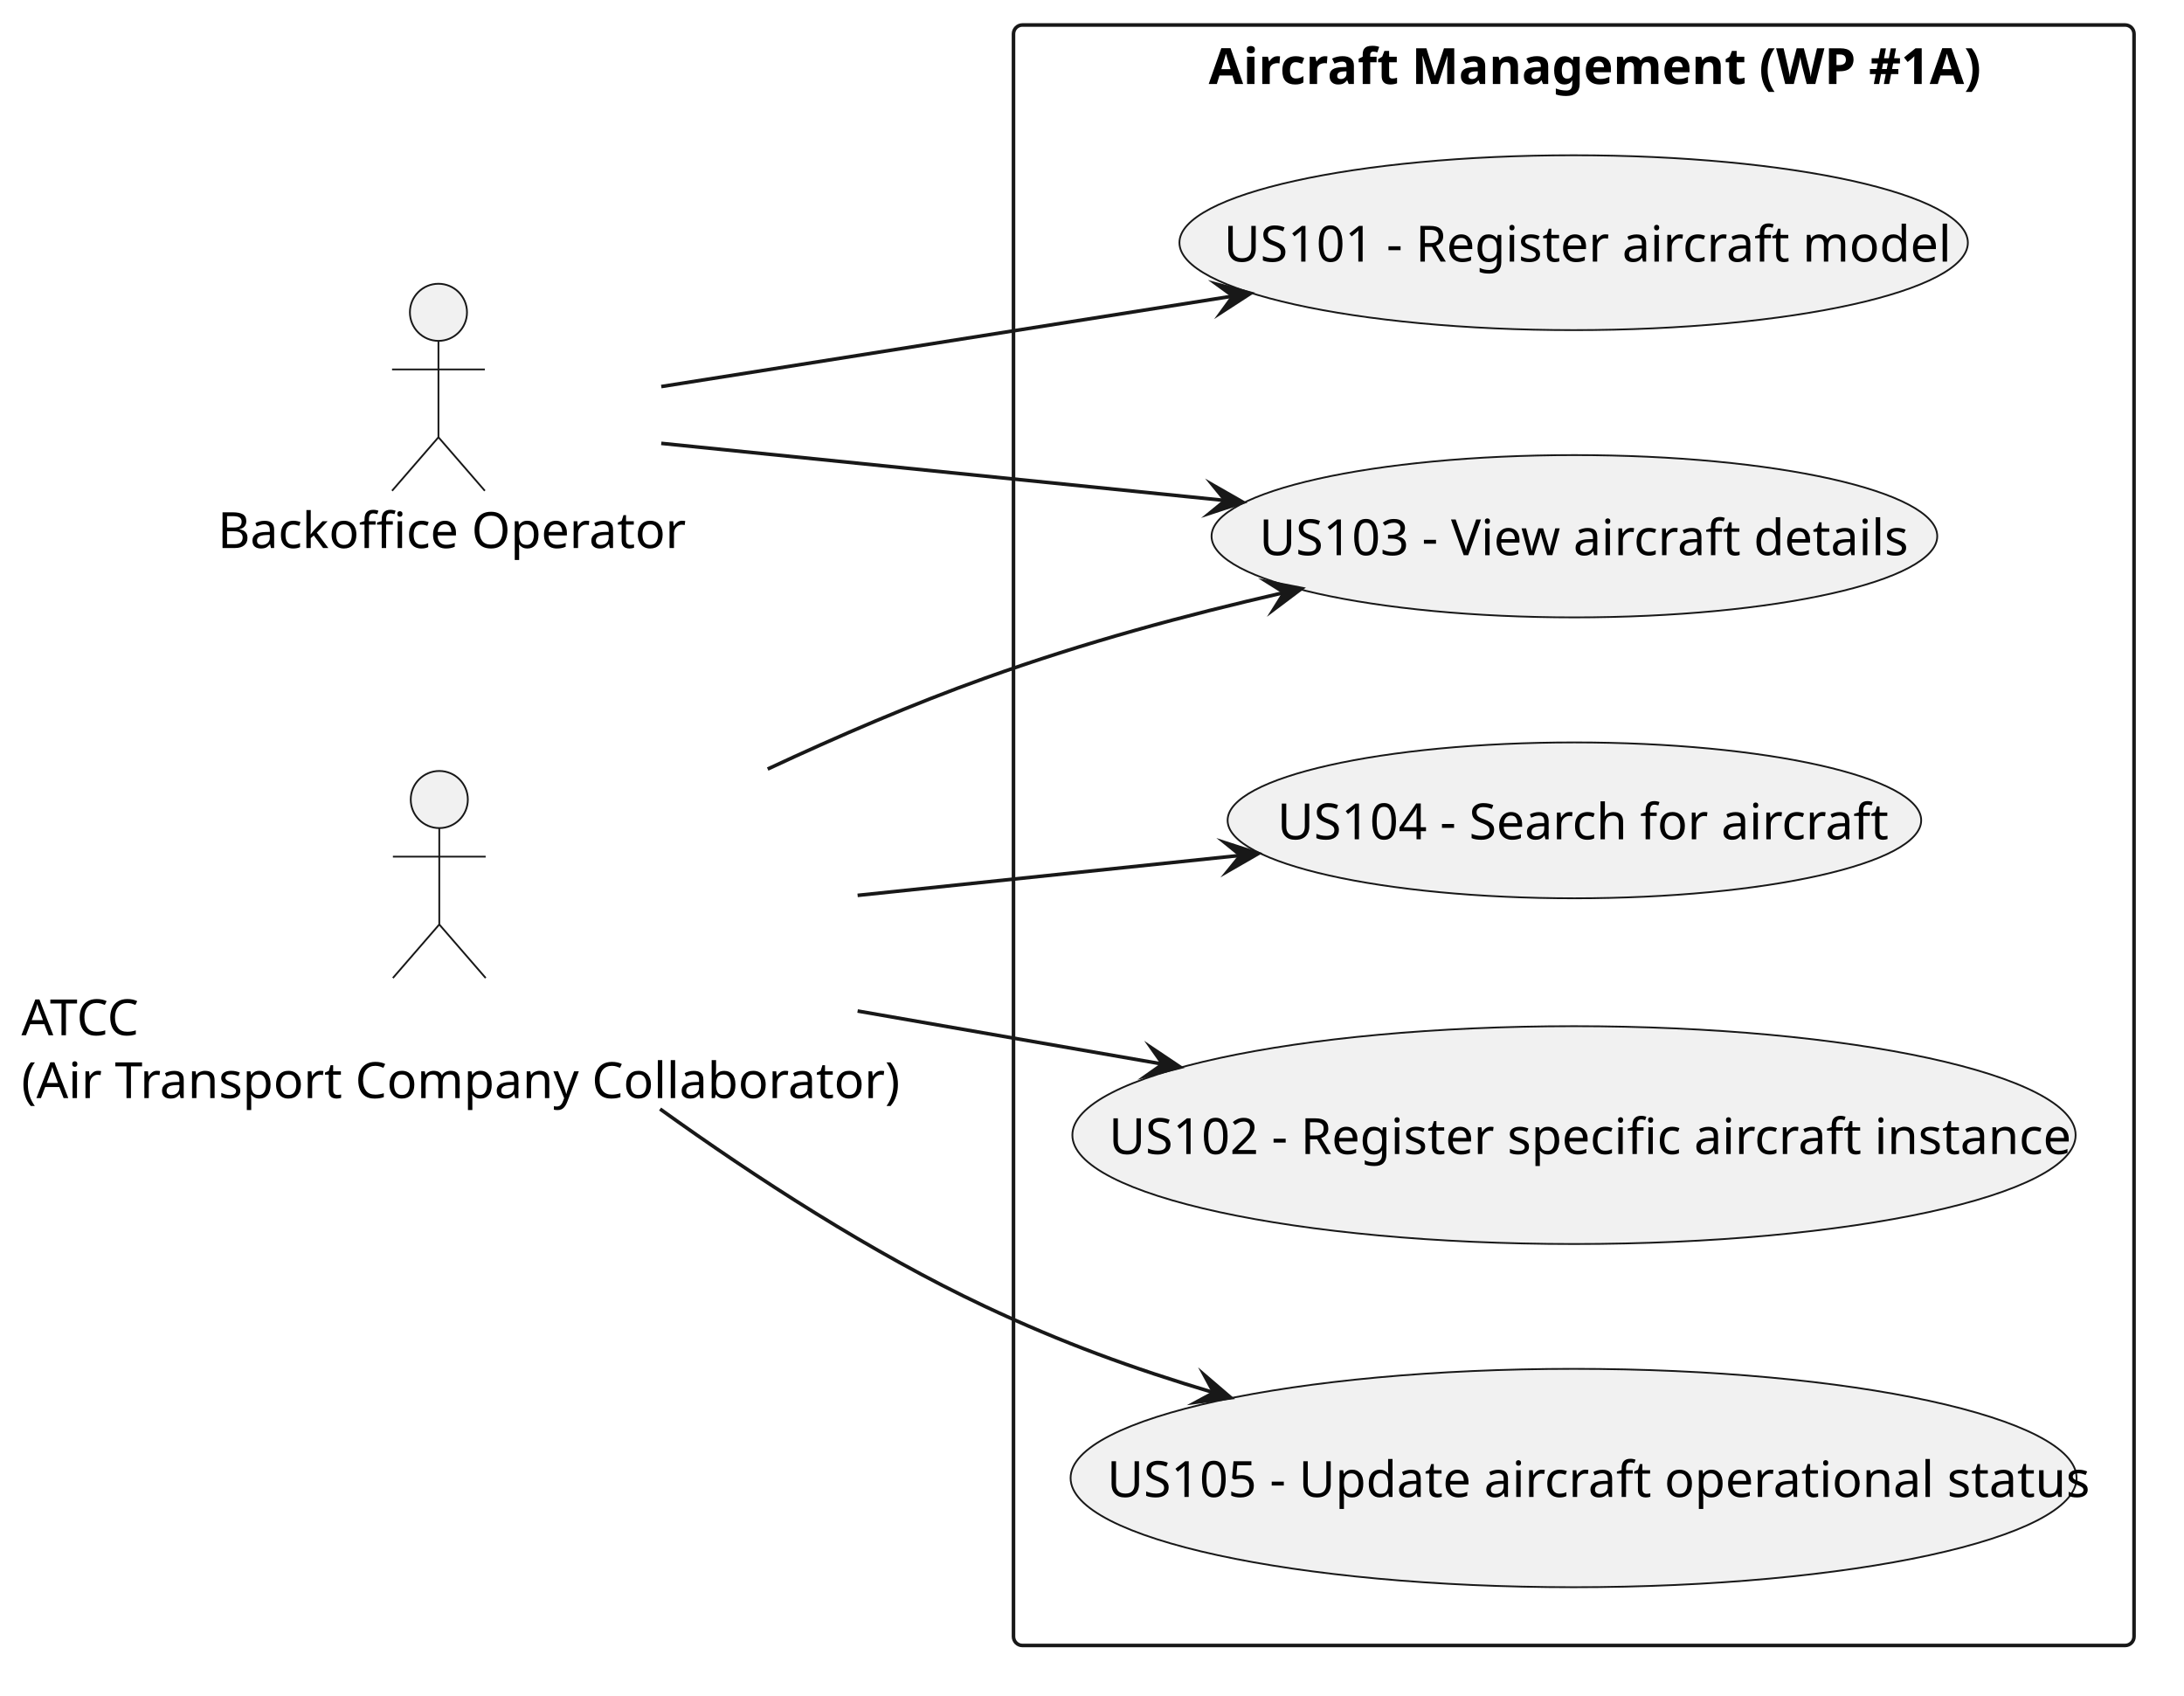
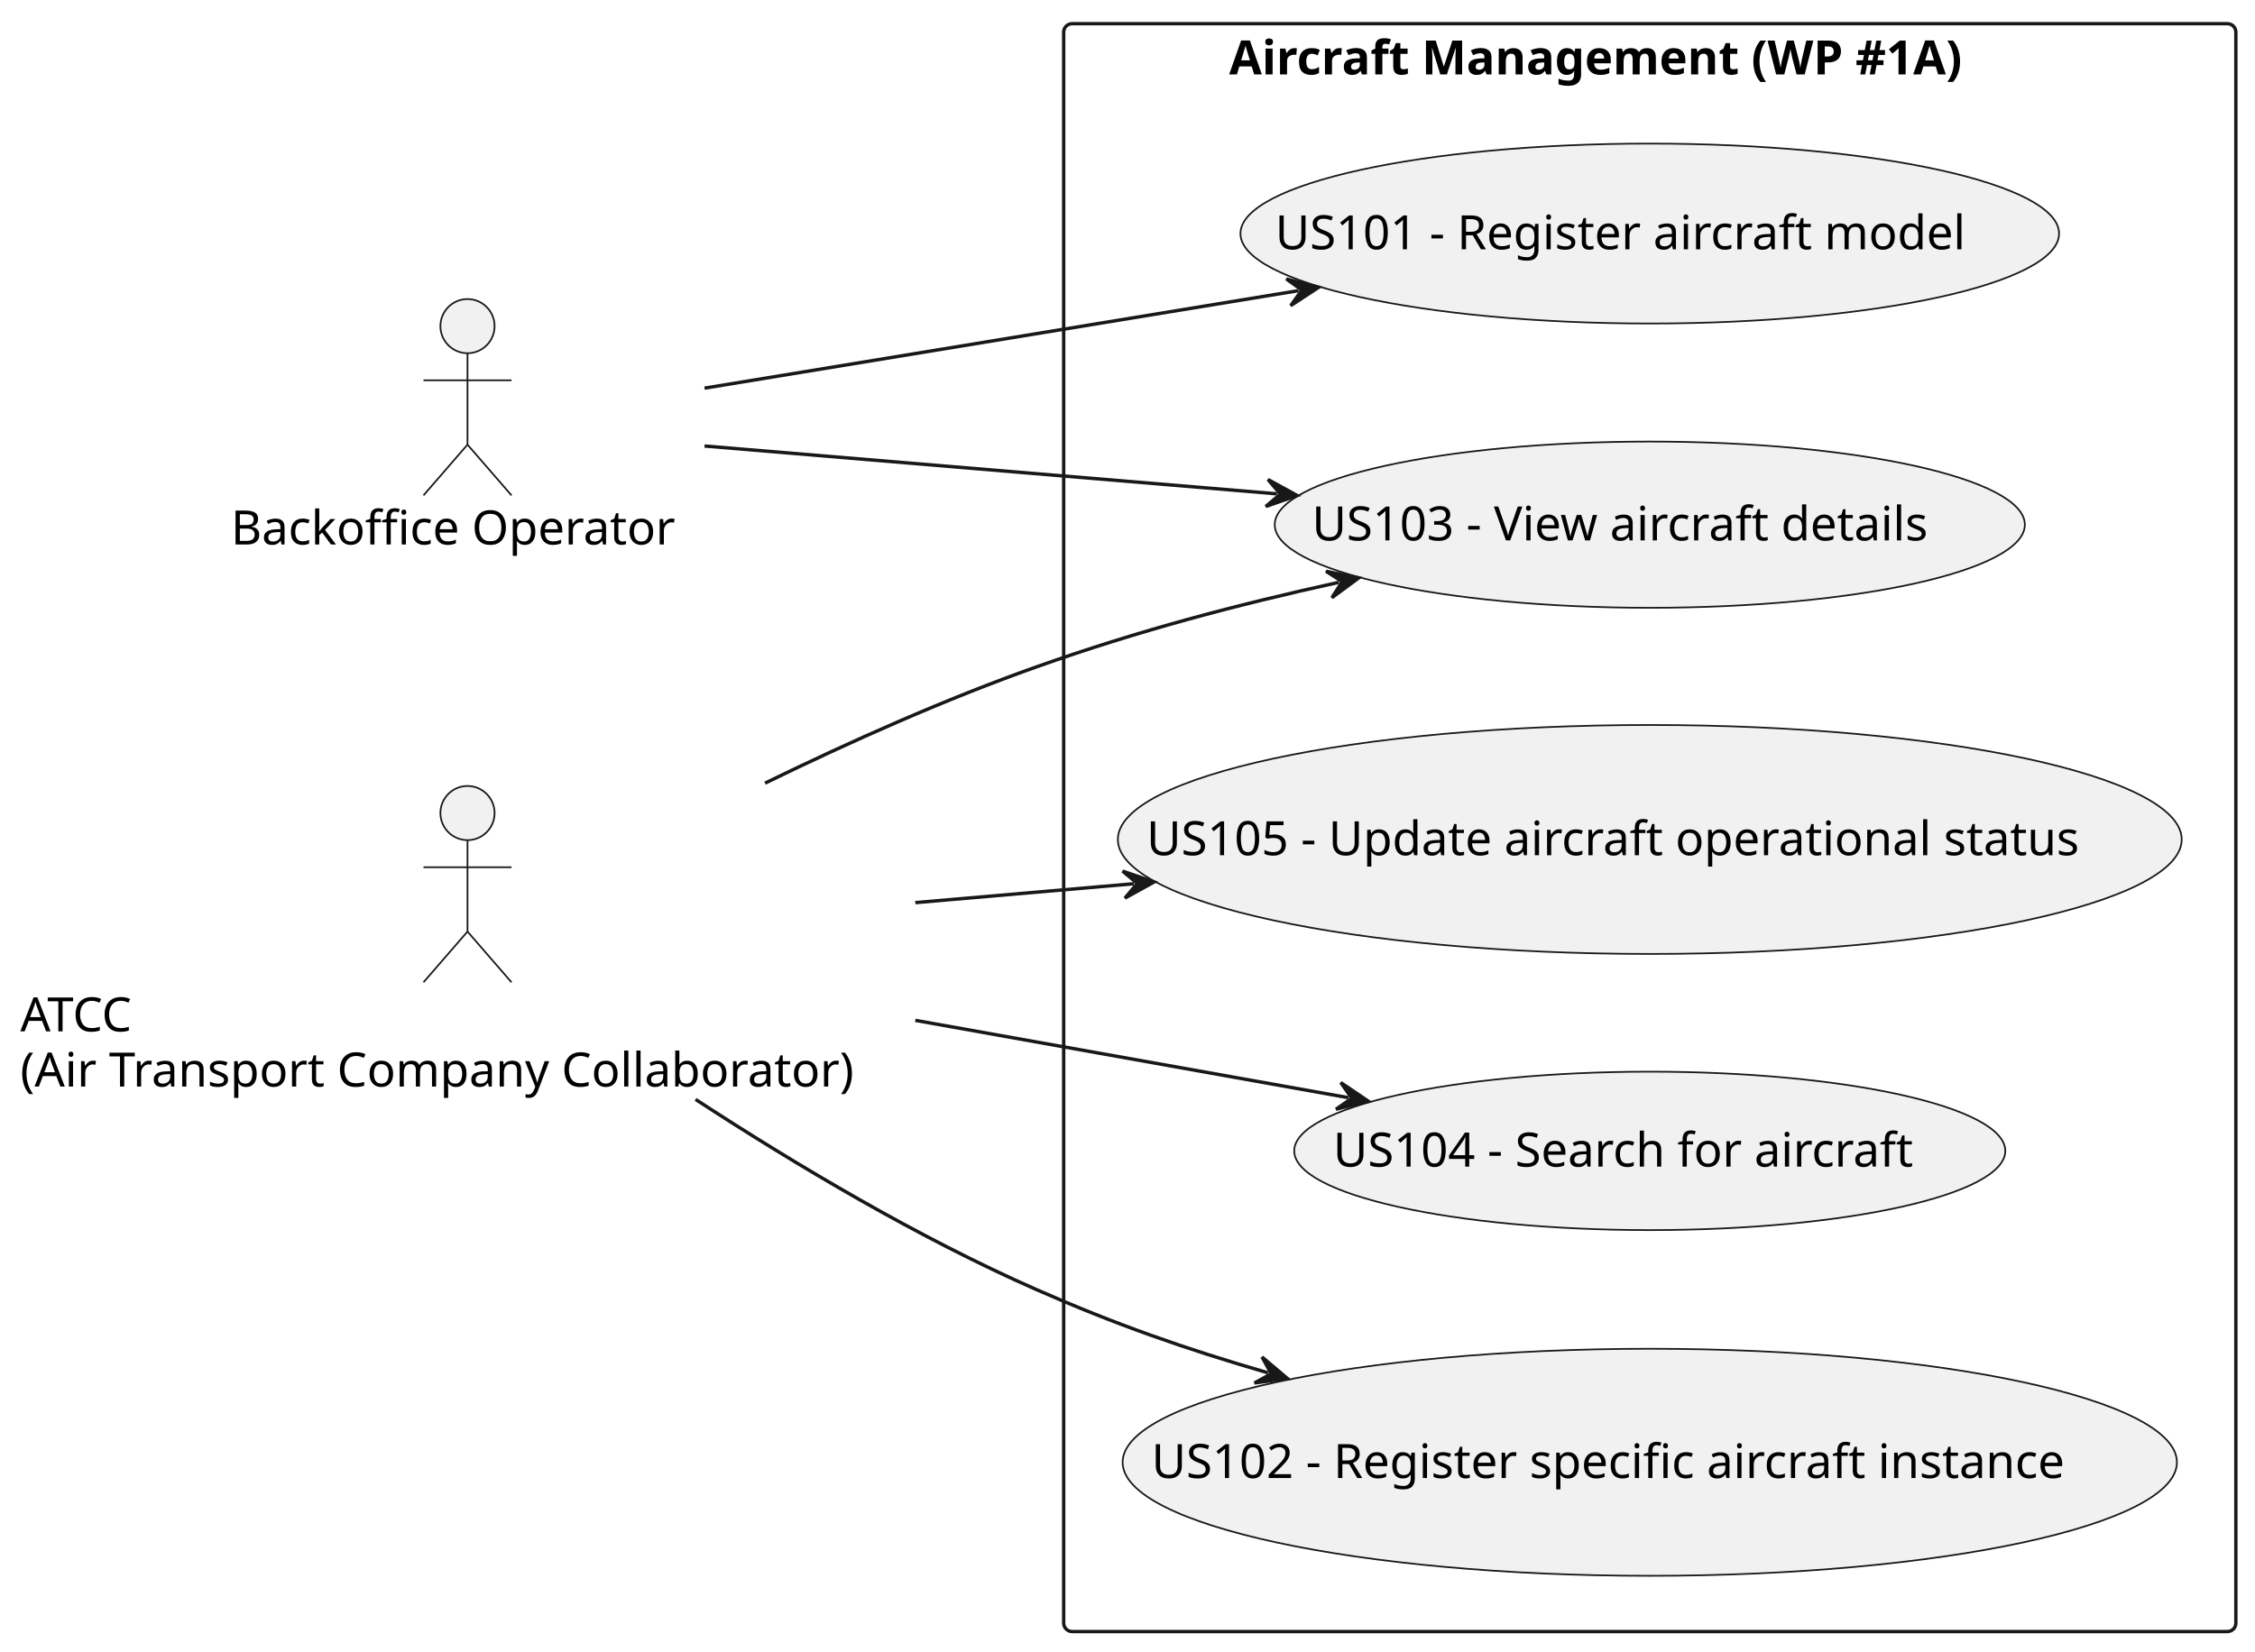
- <svg xmlns="http://www.w3.org/2000/svg" contentStyleType="text/css" data-diagram-type="DESCRIPTION" height="475px" preserveAspectRatio="none" style="width:612px;height:475px;background:#FFFFFF;" version="1.1" viewBox="0 0 612 475" width="612px" zoomAndPan="magnify">
+ <svg xmlns="http://www.w3.org/2000/svg" contentStyleType="text/css" data-diagram-type="DESCRIPTION" height="488px" preserveAspectRatio="none" style="width:666px;height:488px;background:#FFFFFF;" version="1.1" viewBox="0 0 666 488" width="666px" zoomAndPan="magnify">
  <defs />
  <g>
-     <g class="cluster" data-qualified-name="Aircraft Management .WP .1A." data-source-line="7" id="ent0003">
-       <rect fill="none" height="454" rx="2.5" ry="2.5" style="stroke:#181818;stroke-width:1;" width="314" x="284" y="7" />
-       <text fill="#000000" font-family="sans-serif" font-size="14" font-weight="700" lengthAdjust="spacing" textLength="204.593" x="338.704" y="23.533">Aircraft Management (WP #1A)</text>
+     <g class="cluster" data-qualified-name="Aircraft Management .WP .1A." data-source-line="7" id="ent0004">
+       <rect fill="none" height="475" rx="2.5" ry="2.5" style="stroke:#181818;stroke-width:1;" width="346.2" x="314.15" y="7" />
+       <text fill="#000000" font-family="sans-serif" font-size="14" font-weight="bold" lengthAdjust="spacing" textLength="248.452" x="363.024" y="21.995">Aircraft Management (WP #1A)</text>
    </g>
-     <g class="entity" data-qualified-name="Aircraft Management .WP .1A..UC101" data-source-line="8" id="ent0004">
-       <ellipse cx="440.968" cy="67.994" fill="#F1F1F1" rx="110.468" ry="24.494" style="stroke:#181818;stroke-width:0.5;" />
-       <text fill="#000000" font-family="sans-serif" font-size="14" lengthAdjust="spacing" textLength="196.075" x="342.931" y="73.298">US101 - Register aircraft model</text>
+     <g class="entity" data-qualified-name="Aircraft Management .WP .1A..UC101" data-source-line="8" id="ent0005">
+       <ellipse cx="487.247" cy="68.997" fill="#F1F1F1" rx="120.887" ry="26.577" style="stroke:#181818;stroke-width:0.5;" />
+       <text fill="#000000" font-family="sans-serif" font-size="14" lengthAdjust="spacing" textLength="221.245" x="376.624" y="73.646">US101 - Register aircraft model</text>
    </g>
-     <g class="entity" data-qualified-name="Aircraft Management .WP .1A..UC102" data-source-line="9" id="ent0005">
-       <ellipse cx="441.065" cy="318.013" fill="#F1F1F1" rx="140.565" ry="30.513" style="stroke:#181818;stroke-width:0.5;" />
-       <text fill="#000000" font-family="sans-serif" font-size="14" lengthAdjust="spacing" textLength="260.661" x="310.734" y="323.318">US102 - Register specific aircraft instance</text>
+     <g class="entity" data-qualified-name="Aircraft Management .WP .1A..UC102" data-source-line="9" id="ent0006">
+       <ellipse cx="487.25" cy="431.998" fill="#F1F1F1" rx="155.69" ry="33.538" style="stroke:#181818;stroke-width:0.5;" />
+       <text fill="#000000" font-family="sans-serif" font-size="14" lengthAdjust="spacing" textLength="294.308" x="340.096" y="436.646">US102 - Register specific aircraft instance</text>
    </g>
-     <g class="entity" data-qualified-name="Aircraft Management .WP .1A..UC103" data-source-line="10" id="ent0006">
-       <ellipse cx="441.178" cy="150.236" fill="#F1F1F1" rx="101.678" ry="22.736" style="stroke:#181818;stroke-width:0.5;" />
-       <text fill="#000000" font-family="sans-serif" font-size="14" lengthAdjust="spacing" textLength="176.627" x="352.865" y="155.54">US103 - View aircraft details</text>
+     <g class="entity" data-qualified-name="Aircraft Management .WP .1A..UC103" data-source-line="10" id="ent0007">
+       <ellipse cx="487.255" cy="155.005" fill="#F1F1F1" rx="110.775" ry="24.555" style="stroke:#181818;stroke-width:0.5;" />
+       <text fill="#000000" font-family="sans-serif" font-size="14" lengthAdjust="spacing" textLength="199.555" x="387.478" y="159.653">US103 - View aircraft details</text>
    </g>
-     <g class="entity" data-qualified-name="Aircraft Management .WP .1A..UC104" data-source-line="11" id="ent0007">
-       <ellipse cx="441.178" cy="229.835" fill="#F1F1F1" rx="97.178" ry="21.835" style="stroke:#181818;stroke-width:0.5;" />
-       <text fill="#000000" font-family="sans-serif" font-size="14" lengthAdjust="spacing" textLength="166.51" x="357.923" y="235.14">US104 - Search for aircraft</text>
+     <g class="entity" data-qualified-name="Aircraft Management .WP .1A..UC104" data-source-line="11" id="ent0008">
+       <ellipse cx="487.248" cy="340.002" fill="#F1F1F1" rx="105.008" ry="23.402" style="stroke:#181818;stroke-width:0.5;" />
+       <text fill="#000000" font-family="sans-serif" font-size="14" lengthAdjust="spacing" textLength="187.038" x="393.729" y="344.65">US104 - Search for aircraft</text>
    </g>
-     <g class="entity" data-qualified-name="Aircraft Management .WP .1A..UC105" data-source-line="12" id="ent0008">
-       <ellipse cx="440.95" cy="414.09" fill="#F1F1F1" rx="140.95" ry="30.59" style="stroke:#181818;stroke-width:0.5;" />
-       <text fill="#000000" font-family="sans-serif" font-size="14" lengthAdjust="spacing" textLength="261.475" x="310.213" y="419.395">US105 - Update aircraft operational status</text>
+     <g class="entity" data-qualified-name="Aircraft Management .WP .1A..UC105" data-source-line="12" id="ent0009">
+       <ellipse cx="487.253" cy="248.001" fill="#F1F1F1" rx="157.103" ry="33.821" style="stroke:#181818;stroke-width:0.5;" />
+       <text fill="#000000" font-family="sans-serif" font-size="14" lengthAdjust="spacing" textLength="297.24" x="338.633" y="252.649">US105 - Update aircraft operational status</text>
    </g>
-     <g class="entity" data-qualified-name="BO" data-source-line="4" id="ent0001">
-       <ellipse cx="122.862" cy="87.5" fill="#F1F1F1" rx="8" ry="8" style="stroke:#181818;stroke-width:0.5;" />
-       <path d="M122.862,95.5 L122.862,122.5 M109.862,103.5 L135.862,103.5 M122.862,122.5 L109.862,137.5 M122.862,122.5 L135.862,137.5" fill="none" style="stroke:#181818;stroke-width:0.5;" />
-       <text fill="#000000" font-family="sans-serif" font-size="14" lengthAdjust="spacing" textLength="123.724" x="61" y="153.533">Backoffice Operator</text>
+     <g class="entity" data-qualified-name="BO" data-source-line="4" id="ent0002">
+       <ellipse cx="138.073" cy="96.35" fill="#F1F1F1" rx="8" ry="8" style="stroke:#181818;stroke-width:0.5;" />
+       <path d="M138.073,104.35 L138.073,131.35 M125.073,112.35 L151.073,112.35 M138.073,131.35 L125.073,146.35 M138.073,131.35 L151.073,146.35" fill="none" style="stroke:#181818;stroke-width:0.5;" />
+       <text fill="#000000" font-family="sans-serif" font-size="14" lengthAdjust="spacing" textLength="139.727" x="68.21" y="160.845">Backoffice Operator</text>
    </g>
-     <g class="entity" data-qualified-name="ATCC" data-source-line="5" id="ent0002">
-       <ellipse cx="123.096" cy="224" fill="#F1F1F1" rx="8" ry="8" style="stroke:#181818;stroke-width:0.5;" />
-       <path d="M123.096,232 L123.096,259 M110.096,240 L136.096,240 M123.096,259 L110.096,274 M123.096,259 L136.096,274" fill="none" style="stroke:#181818;stroke-width:0.5;" />
-       <text fill="#000000" font-family="sans-serif" font-size="14" lengthAdjust="spacing" textLength="38.11" x="6" y="290.033">ATCC</text>
-       <text fill="#000000" font-family="sans-serif" font-size="14" lengthAdjust="spacing" textLength="234.192" x="6" y="307.643">(Air Transport Company Collaborator)</text>
+     <g class="entity" data-qualified-name="ATCC" data-source-line="5" id="ent0003">
+       <ellipse cx="138.074" cy="240.2" fill="#F1F1F1" rx="8" ry="8" style="stroke:#181818;stroke-width:0.5;" />
+       <path d="M138.074,248.2 L138.074,275.2 M125.074,256.2 L151.074,256.2 M138.074,275.2 L125.074,290.2 M138.074,275.2 L151.074,290.2" fill="none" style="stroke:#181818;stroke-width:0.5;" />
+       <text fill="#000000" font-family="sans-serif" font-size="14" lengthAdjust="spacing" textLength="37.68" x="6" y="304.695">ATCC</text>
+       <text fill="#000000" font-family="sans-serif" font-size="14" lengthAdjust="spacing" textLength="264.147" x="6" y="320.992">(Air Transport Company Collaborator)</text>
    </g>
-     <g class="link" data-entity-1="ent0001" data-entity-2="ent0004" data-link-type="dependency" data-source-line="15" id="lnk9">
-       <path d="M185.3,108.3 C232.24,100.87 292.731,91.301 345.521,82.951" fill="none" id="BO-to-UC101" style="stroke:#181818;stroke-width:1;" />
-       <polygon fill="#181818" points="350.46,82.17,340.946,79.625,345.521,82.951,342.195,87.527,350.46,82.17" style="stroke:#181818;stroke-width:1;stroke-linejoin:miter;stroke-miterlimit:10;" />
+     <g class="link" data-entity-1="ent0002" data-entity-2="ent0005" data-link-type="dependency" data-source-line="15" id="lnk10">
+       <path d="M208.08,114.67 C259.99,106.15 325.869,95.333 383.519,85.863" fill="none" id="BO-to-UC101" style="stroke:#181818;stroke-width:1;" />
+       <polygon fill="#181818" points="389.44,84.89,379.911,82.402,384.506,85.701,381.207,90.296,389.44,84.89" style="stroke:#181818;stroke-width:1;" />
    </g>
-     <g class="link" data-entity-1="ent0001" data-entity-2="ent0006" data-link-type="dependency" data-source-line="16" id="lnk10">
-       <path d="M185.3,124.21 C231.61,128.9 290.945,134.906 343.356,140.216" fill="none" id="BO-to-UC103" style="stroke:#181818;stroke-width:1;" />
-       <polygon fill="#181818" points="348.33,140.72,339.779,135.833,343.356,140.216,338.973,143.792,348.33,140.72" style="stroke:#181818;stroke-width:1;stroke-linejoin:miter;stroke-miterlimit:10;" />
+     <g class="link" data-entity-1="ent0002" data-entity-2="ent0007" data-link-type="dependency" data-source-line="16" id="lnk11">
+       <path d="M208.08,131.76 C258.11,135.94 320.641,141.171 377.151,145.891" fill="none" id="BO-to-UC103" style="stroke:#181818;stroke-width:1;" />
+       <polygon fill="#181818" points="383.13,146.39,374.494,141.655,378.147,145.974,373.828,149.627,383.13,146.39" style="stroke:#181818;stroke-width:1;" />
    </g>
-     <g class="link" data-entity-1="ent0002" data-entity-2="ent0005" data-link-type="dependency" data-source-line="18" id="lnk11">
-       <path d="M240.32,283.25 C269.89,288.39 296.624,293.043 325.824,298.123" fill="none" id="ATCC-to-UC102" style="stroke:#181818;stroke-width:1;" />
-       <polygon fill="#181818" points="330.75,298.98,322.569,293.497,325.824,298.123,321.198,301.378,330.75,298.98" style="stroke:#181818;stroke-width:1;stroke-linejoin:miter;stroke-miterlimit:10;" />
+     <g class="link" data-entity-1="ent0003" data-entity-2="ent0006" data-link-type="dependency" data-source-line="18" id="lnk12">
+       <path d="M205.43,324.79 C235.19,344.2 271.37,365.71 306.15,381 C329.5,391.27 349.709,398.352 374.49,405.572" fill="none" id="ATCC-to-UC102" style="stroke:#181818;stroke-width:1;" />
+       <polygon fill="#181818" points="380.25,407.25,372.728,400.892,375.45,405.851,370.49,408.573,380.25,407.25" style="stroke:#181818;stroke-width:1;" />
    </g>
-     <g class="link" data-entity-1="ent0002" data-entity-2="ent0006" data-link-type="dependency" data-source-line="19" id="lnk12">
-       <path d="M215.12,215.46 C234.87,206.23 255.88,197.2 276,190 C304.42,179.83 331.647,172.489 359.867,166.009" fill="none" id="ATCC-to-UC103" style="stroke:#181818;stroke-width:1;" />
-       <polygon fill="#181818" points="364.74,164.89,355.073,163.006,359.867,166.009,356.863,170.803,364.74,164.89" style="stroke:#181818;stroke-width:1;stroke-linejoin:miter;stroke-miterlimit:10;" />
+     <g class="link" data-entity-1="ent0003" data-entity-2="ent0007" data-link-type="dependency" data-source-line="19" id="lnk13">
+       <path d="M225.95,231.36 C251.31,219 279.41,206.47 306.15,197 C336.56,186.23 365,178.73 395.43,172.03" fill="none" id="ATCC-to-UC103" style="stroke:#181818;stroke-width:1;" />
+       <polygon fill="#181818" points="401.29,170.74,391.64,168.769,396.407,171.815,393.361,176.582,401.29,170.74" style="stroke:#181818;stroke-width:1;" />
    </g>
-     <g class="link" data-entity-1="ent0002" data-entity-2="ent0007" data-link-type="dependency" data-source-line="20" id="lnk13">
-       <path d="M240.32,250.85 C277.45,246.97 312.917,243.268 347.637,239.649" fill="none" id="ATCC-to-UC104" style="stroke:#181818;stroke-width:1;" />
-       <polygon fill="#181818" points="352.61,239.13,343.244,236.085,347.637,239.649,344.073,244.042,352.61,239.13" style="stroke:#181818;stroke-width:1;stroke-linejoin:miter;stroke-miterlimit:10;" />
+     <g class="link" data-entity-1="ent0003" data-entity-2="ent0008" data-link-type="dependency" data-source-line="20" id="lnk14">
+       <path d="M270.33,301.44 C315.26,309.46 358.313,317.155 398.243,324.285" fill="none" id="ATCC-to-UC104" style="stroke:#181818;stroke-width:1;" />
+       <polygon fill="#181818" points="404.15,325.34,395.993,319.82,399.228,324.461,394.587,327.696,404.15,325.34" style="stroke:#181818;stroke-width:1;" />
    </g>
-     <g class="link" data-entity-1="ent0002" data-entity-2="ent0008" data-link-type="dependency" data-source-line="21" id="lnk14">
-       <path d="M184.97,310.71 C211.75,329.94 244.28,351.06 276,366 C297.61,376.18 317.05,383.267 340.12,390.167" fill="none" id="ATCC-to-UC105" style="stroke:#181818;stroke-width:1;" />
-       <polygon fill="#181818" points="344.91,391.6,337.434,385.189,340.12,390.167,335.141,392.853,344.91,391.6" style="stroke:#181818;stroke-width:1;stroke-linejoin:miter;stroke-miterlimit:10;" />
+     <g class="link" data-entity-1="ent0003" data-entity-2="ent0009" data-link-type="dependency" data-source-line="21" id="lnk15">
+       <path d="M270.33,266.66 C293.37,264.67 311.492,263.096 334.892,261.076" fill="none" id="ATCC-to-UC105" style="stroke:#181818;stroke-width:1;" />
+       <polygon fill="#181818" points="340.87,260.56,331.559,257.349,335.889,260.99,332.247,265.319,340.87,260.56" style="stroke:#181818;stroke-width:1;" />
    </g>
  </g>
</svg>
